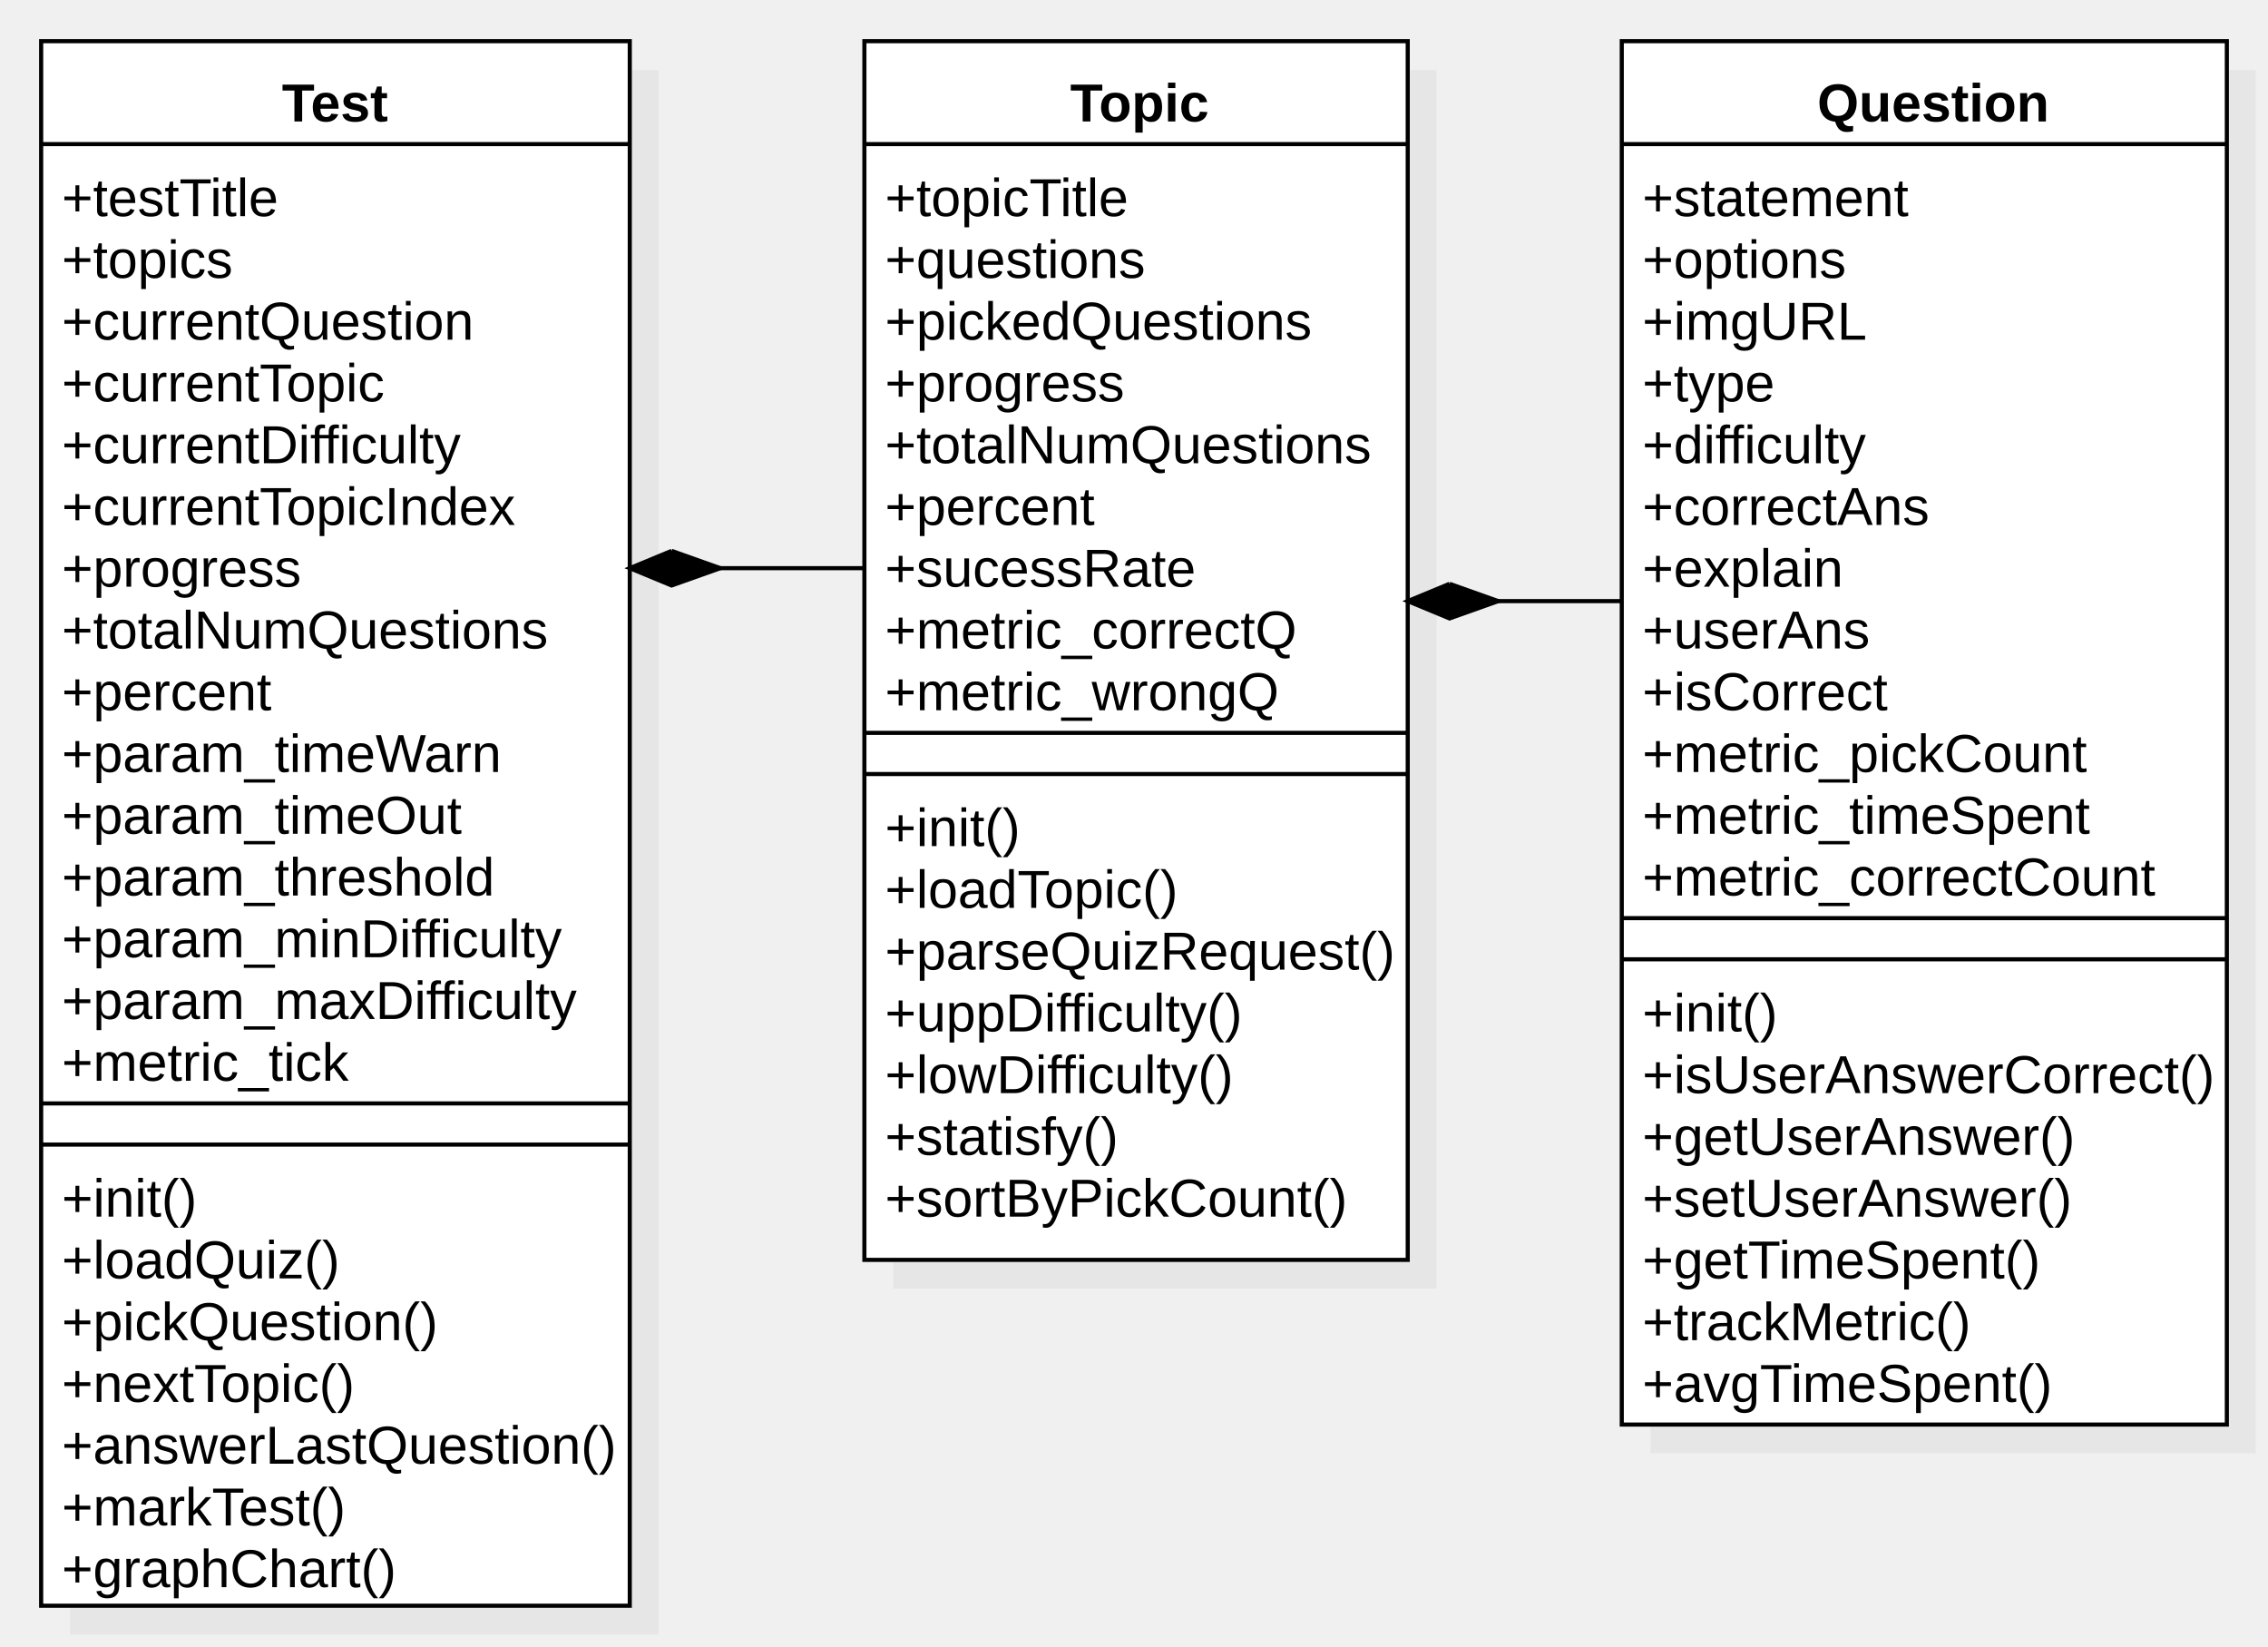
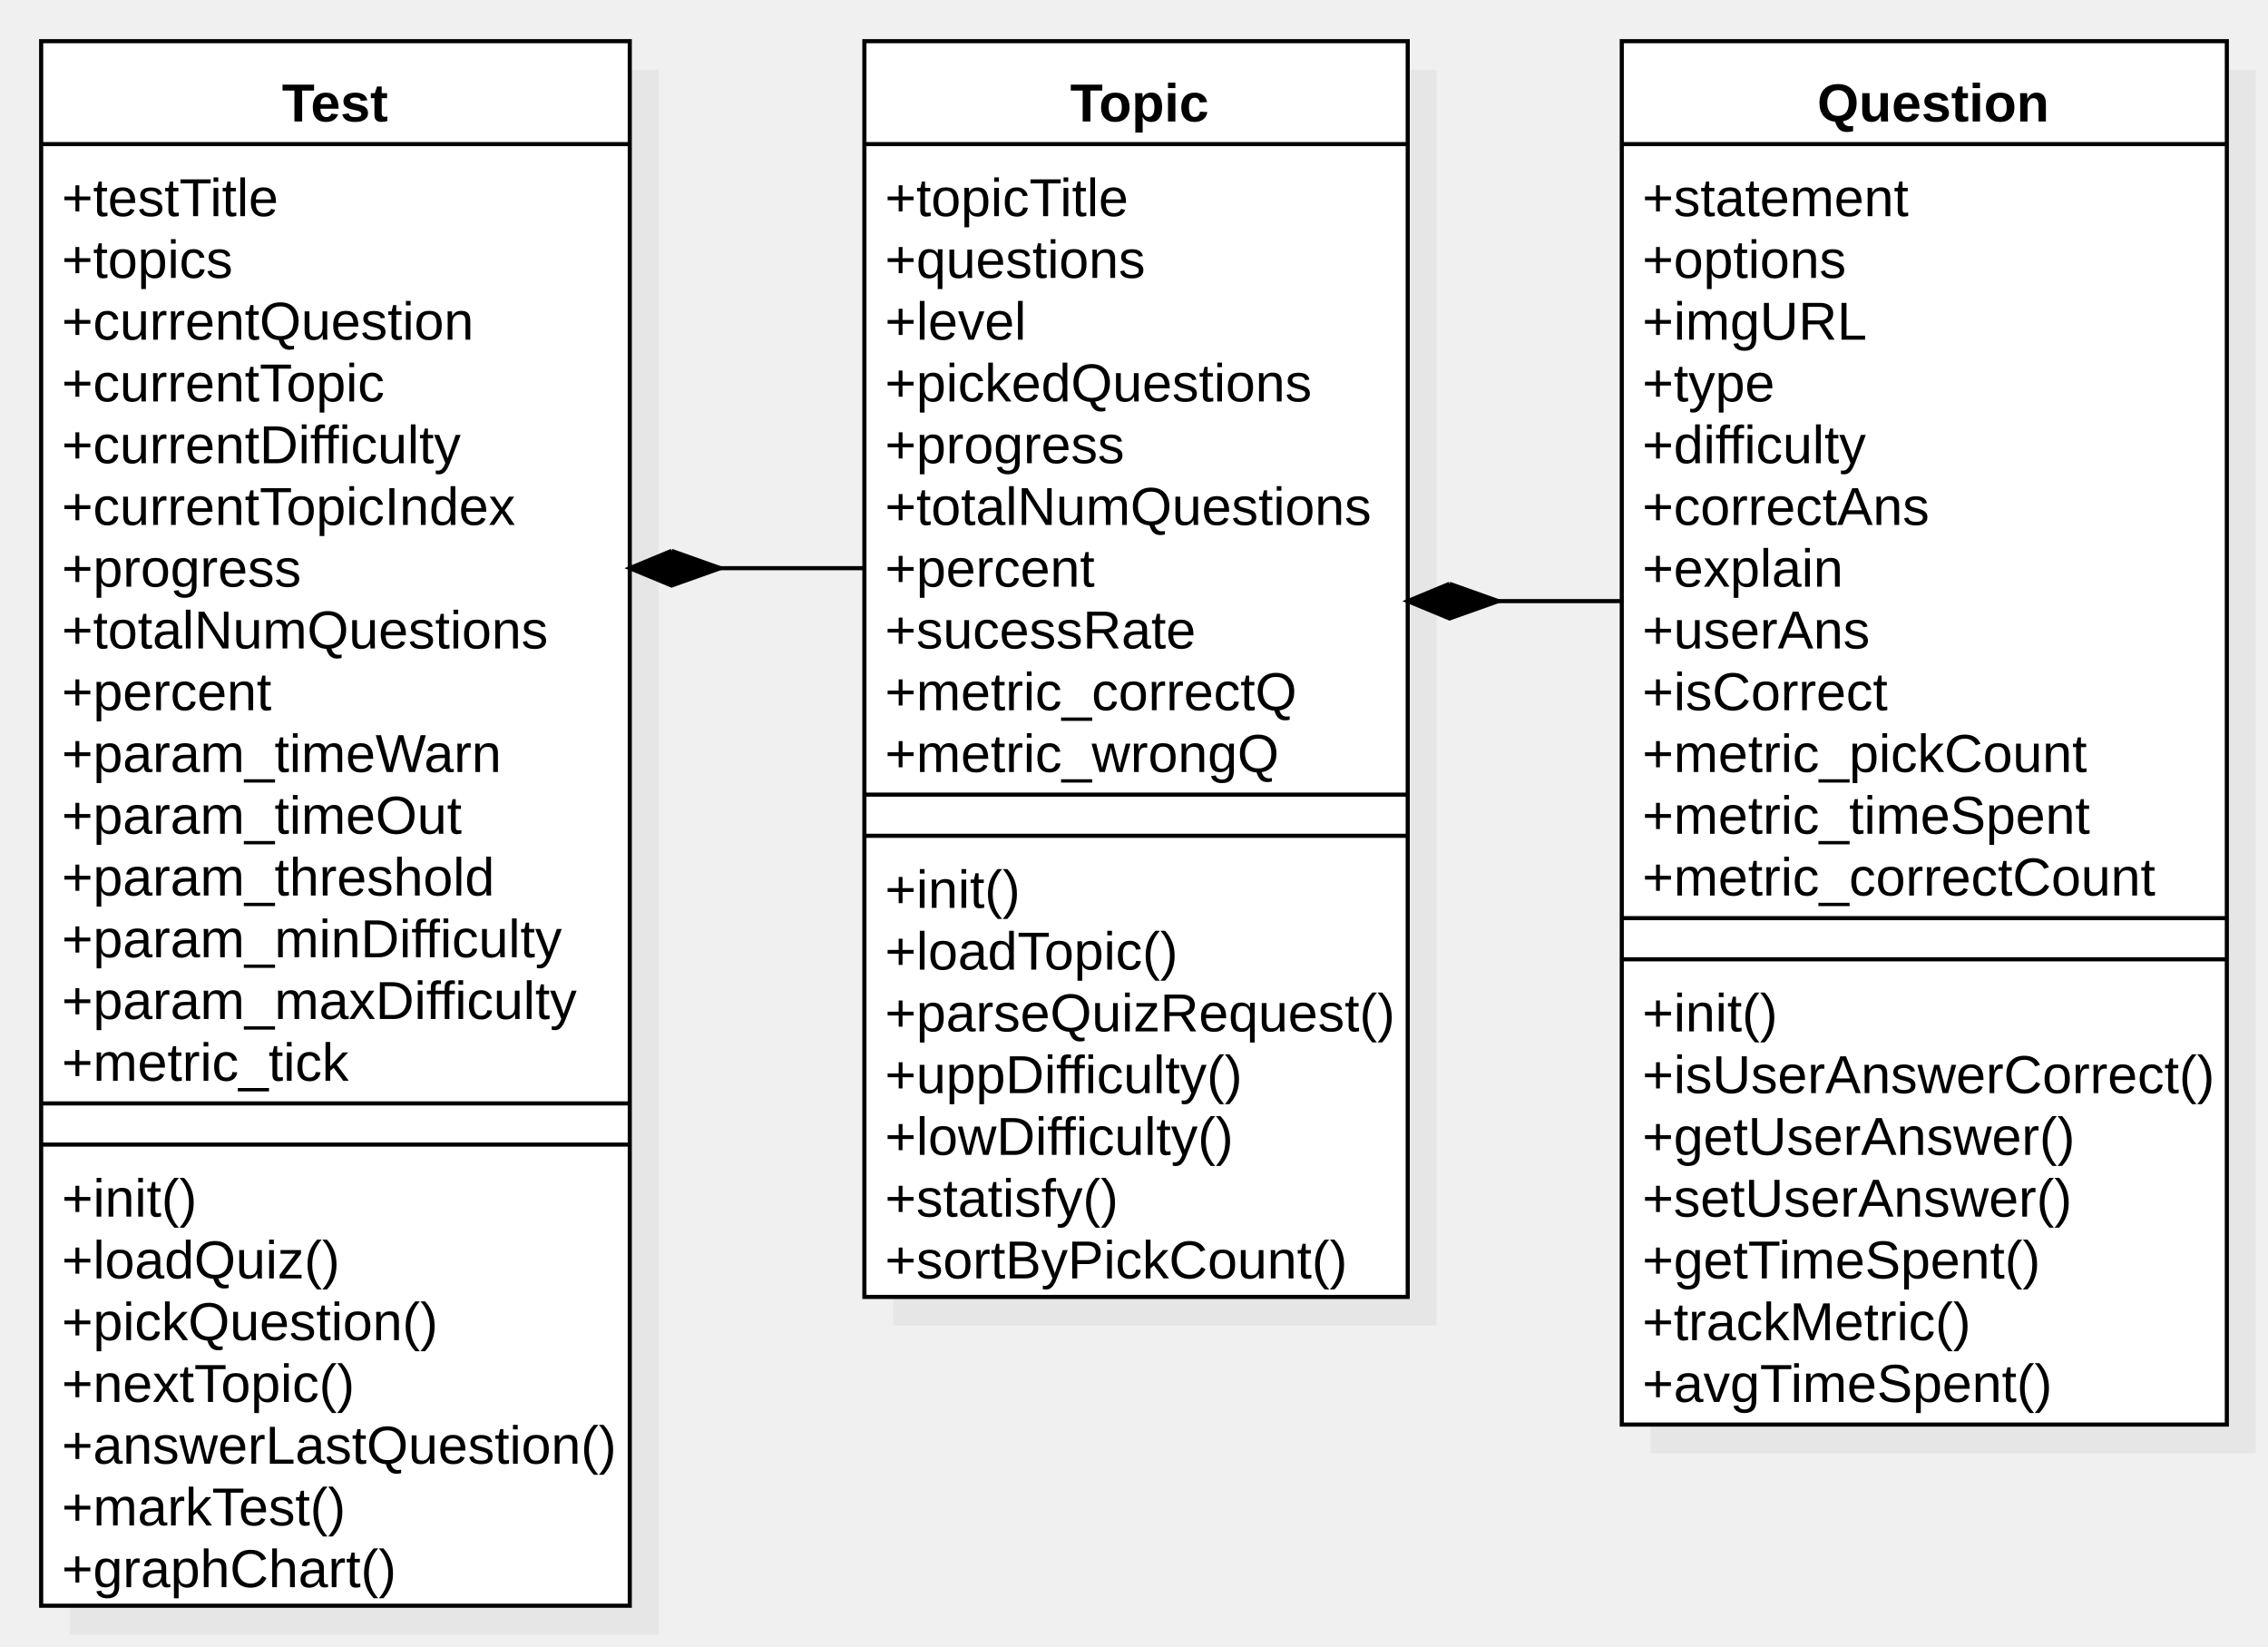
<svg xmlns="http://www.w3.org/2000/svg" version="1.1" width="551" height="400">
  <defs />
  <g>
    <g transform="translate(-150,-38) scale(1,1)">
      <rect fill="#C0C0C0" stroke="none" x="551" y="55" width="147" height="336" opacity="0.2" />
    </g>
    <g transform="translate(-150,-38) scale(1,1)">
      <rect fill="#ffffff" stroke="none" x="544" y="48" width="147" height="336" />
    </g>
    <g transform="translate(-150,-38) scale(1,1)">
      <path fill="none" stroke="#000000" d="M 544 48 L 691 48 L 691 384 L 544 384 L 544 48 Z Z" stroke-miterlimit="10" />
    </g>
    <g transform="translate(-150,-38) scale(1,1)">
      <path fill="none" stroke="#000000" d="M 544 73 L 691 73" stroke-miterlimit="10" />
    </g>
    <g transform="translate(-150,-38) scale(1,1)">
      <path fill="none" stroke="#000000" d="M 544 261 L 691 261" stroke-miterlimit="10" />
    </g>
    <g transform="translate(-150,-38) scale(1,1)">
      <path fill="none" stroke="#000000" d="M 544 271 L 691 271" stroke-miterlimit="10" />
    </g>
    <g transform="translate(-150,-38) scale(1,1)">
      <g>
        <path fill="none" stroke="none" />
        <text fill="#000000" stroke="none" font-family="Arial" font-size="13px" font-style="normal" font-weight="bold" text-decoration="none" x="591.5" y="67.5">Question</text>
      </g>
    </g>
    <g transform="translate(-150,-38) scale(1,1)">
      <g>
        <path fill="none" stroke="none" />
        <text fill="#000000" stroke="none" font-family="Arial" font-size="13px" font-style="normal" font-weight="normal" text-decoration="none" x="549" y="90.5">+statement</text>
      </g>
    </g>
    <g transform="translate(-150,-38) scale(1,1)">
      <g>
        <path fill="none" stroke="none" />
        <text fill="#000000" stroke="none" font-family="Arial" font-size="13px" font-style="normal" font-weight="normal" text-decoration="none" x="549" y="105.5">+options</text>
      </g>
    </g>
    <g transform="translate(-150,-38) scale(1,1)">
      <g>
        <path fill="none" stroke="none" />
        <text fill="#000000" stroke="none" font-family="Arial" font-size="13px" font-style="normal" font-weight="normal" text-decoration="none" x="549" y="120.5">+imgURL</text>
      </g>
    </g>
    <g transform="translate(-150,-38) scale(1,1)">
      <g>
        <path fill="none" stroke="none" />
        <text fill="#000000" stroke="none" font-family="Arial" font-size="13px" font-style="normal" font-weight="normal" text-decoration="none" x="549" y="135.5">+type</text>
      </g>
    </g>
    <g transform="translate(-150,-38) scale(1,1)">
      <g>
        <path fill="none" stroke="none" />
        <text fill="#000000" stroke="none" font-family="Arial" font-size="13px" font-style="normal" font-weight="normal" text-decoration="none" x="549" y="150.5">+difficulty</text>
      </g>
    </g>
    <g transform="translate(-150,-38) scale(1,1)">
      <g>
        <path fill="none" stroke="none" />
        <text fill="#000000" stroke="none" font-family="Arial" font-size="13px" font-style="normal" font-weight="normal" text-decoration="none" x="549" y="165.5">+correctAns</text>
      </g>
    </g>
    <g transform="translate(-150,-38) scale(1,1)">
      <g>
        <path fill="none" stroke="none" />
        <text fill="#000000" stroke="none" font-family="Arial" font-size="13px" font-style="normal" font-weight="normal" text-decoration="none" x="549" y="180.5">+explain</text>
      </g>
    </g>
    <g transform="translate(-150,-38) scale(1,1)">
      <g>
        <path fill="none" stroke="none" />
        <text fill="#000000" stroke="none" font-family="Arial" font-size="13px" font-style="normal" font-weight="normal" text-decoration="none" x="549" y="195.5">+userAns</text>
      </g>
    </g>
    <g transform="translate(-150,-38) scale(1,1)">
      <g>
        <path fill="none" stroke="none" />
        <text fill="#000000" stroke="none" font-family="Arial" font-size="13px" font-style="normal" font-weight="normal" text-decoration="none" x="549" y="210.5">+isCorrect</text>
      </g>
    </g>
    <g transform="translate(-150,-38) scale(1,1)">
      <g>
        <path fill="none" stroke="none" />
        <text fill="#000000" stroke="none" font-family="Arial" font-size="13px" font-style="normal" font-weight="normal" text-decoration="none" x="549" y="225.5">+metric_pickCount</text>
      </g>
    </g>
    <g transform="translate(-150,-38) scale(1,1)">
      <g>
        <path fill="none" stroke="none" />
        <text fill="#000000" stroke="none" font-family="Arial" font-size="13px" font-style="normal" font-weight="normal" text-decoration="none" x="549" y="240.5">+metric_timeSpent</text>
      </g>
    </g>
    <g transform="translate(-150,-38) scale(1,1)">
      <g>
        <path fill="none" stroke="none" />
        <text fill="#000000" stroke="none" font-family="Arial" font-size="13px" font-style="normal" font-weight="normal" text-decoration="none" x="549" y="255.5">+metric_correctCount</text>
      </g>
    </g>
    <g transform="translate(-150,-38) scale(1,1)">
      <g>
        <path fill="none" stroke="none" />
        <text fill="#000000" stroke="none" font-family="Arial" font-size="13px" font-style="normal" font-weight="normal" text-decoration="none" x="549" y="288.5">+init()</text>
      </g>
    </g>
    <g transform="translate(-150,-38) scale(1,1)">
      <g>
        <path fill="none" stroke="none" />
        <text fill="#000000" stroke="none" font-family="Arial" font-size="13px" font-style="normal" font-weight="normal" text-decoration="none" x="549" y="303.5">+isUserAnswerCorrect()</text>
      </g>
    </g>
    <g transform="translate(-150,-38) scale(1,1)">
      <g>
        <path fill="none" stroke="none" />
        <text fill="#000000" stroke="none" font-family="Arial" font-size="13px" font-style="normal" font-weight="normal" text-decoration="none" x="549" y="318.5">+getUserAnswer()</text>
      </g>
    </g>
    <g transform="translate(-150,-38) scale(1,1)">
      <g>
        <path fill="none" stroke="none" />
        <text fill="#000000" stroke="none" font-family="Arial" font-size="13px" font-style="normal" font-weight="normal" text-decoration="none" x="549" y="333.5">+setUserAnswer()</text>
      </g>
    </g>
    <g transform="translate(-150,-38) scale(1,1)">
      <g>
        <path fill="none" stroke="none" />
        <text fill="#000000" stroke="none" font-family="Arial" font-size="13px" font-style="normal" font-weight="normal" text-decoration="none" x="549" y="348.5">+getTimeSpent()</text>
      </g>
    </g>
    <g transform="translate(-150,-38) scale(1,1)">
      <g>
        <path fill="none" stroke="none" />
        <text fill="#000000" stroke="none" font-family="Arial" font-size="13px" font-style="normal" font-weight="normal" text-decoration="none" x="549" y="363.5">+trackMetric()</text>
      </g>
    </g>
    <g transform="translate(-150,-38) scale(1,1)">
      <g>
        <path fill="none" stroke="none" />
        <text fill="#000000" stroke="none" font-family="Arial" font-size="13px" font-style="normal" font-weight="normal" text-decoration="none" x="549" y="378.5">+avgTimeSpent()</text>
      </g>
    </g>
    <g transform="translate(-150,-38) scale(1,1)">
-       <rect fill="#C0C0C0" stroke="none" x="367" y="55" width="132" height="296" opacity="0.2" />
-     </g>
-     <g transform="translate(-150,-38) scale(1,1)">
-       <rect fill="#ffffff" stroke="none" x="360" y="48" width="132" height="296" />
-     </g>
-     <g transform="translate(-150,-38) scale(1,1)">
-       <path fill="none" stroke="#000000" d="M 360 48 L 492 48 L 492 344 L 360 344 L 360 48 Z Z" stroke-miterlimit="10" />
+       <rect fill="#C0C0C0" stroke="none" x="367" y="55" width="132" height="305" opacity="0.2" />
+     </g>
+     <g transform="translate(-150,-38) scale(1,1)">
+       <rect fill="#ffffff" stroke="none" x="360" y="48" width="132" height="305" />
+     </g>
+     <g transform="translate(-150,-38) scale(1,1)">
+       <path fill="none" stroke="#000000" d="M 360 48 L 492 48 L 492 353 L 360 353 L 360 48 Z Z" stroke-miterlimit="10" />
    </g>
    <g transform="translate(-150,-38) scale(1,1)">
      <path fill="none" stroke="#000000" d="M 360 73 L 492 73" stroke-miterlimit="10" />
    </g>
    <g transform="translate(-150,-38) scale(1,1)">
-       <path fill="none" stroke="#000000" d="M 360 216 L 492 216" stroke-miterlimit="10" />
-     </g>
-     <g transform="translate(-150,-38) scale(1,1)">
-       <path fill="none" stroke="#000000" d="M 360 226 L 492 226" stroke-miterlimit="10" />
+       <path fill="none" stroke="#000000" d="M 360 231 L 492 231" stroke-miterlimit="10" />
+     </g>
+     <g transform="translate(-150,-38) scale(1,1)">
+       <path fill="none" stroke="#000000" d="M 360 241 L 492 241" stroke-miterlimit="10" />
    </g>
    <g transform="translate(-150,-38) scale(1,1)">
      <g>
        <path fill="none" stroke="none" />
        <text fill="#000000" stroke="none" font-family="Arial" font-size="13px" font-style="normal" font-weight="bold" text-decoration="none" x="410" y="67.5">Topic</text>
      </g>
    </g>
    <g transform="translate(-150,-38) scale(1,1)">
      <g>
        <path fill="none" stroke="none" />
        <text fill="#000000" stroke="none" font-family="Arial" font-size="13px" font-style="normal" font-weight="normal" text-decoration="none" x="365" y="90.5">+topicTitle</text>
      </g>
    </g>
    <g transform="translate(-150,-38) scale(1,1)">
      <g>
        <path fill="none" stroke="none" />
        <text fill="#000000" stroke="none" font-family="Arial" font-size="13px" font-style="normal" font-weight="normal" text-decoration="none" x="365" y="105.5">+questions</text>
      </g>
    </g>
    <g transform="translate(-150,-38) scale(1,1)">
      <g>
        <path fill="none" stroke="none" />
-         <text fill="#000000" stroke="none" font-family="Arial" font-size="13px" font-style="normal" font-weight="normal" text-decoration="none" x="365" y="120.5">+pickedQuestions</text>
-       </g>
-     </g>
-     <g transform="translate(-150,-38) scale(1,1)">
-       <g>
-         <path fill="none" stroke="none" />
-         <text fill="#000000" stroke="none" font-family="Arial" font-size="13px" font-style="normal" font-weight="normal" text-decoration="none" x="365" y="135.5">+progress</text>
-       </g>
-     </g>
-     <g transform="translate(-150,-38) scale(1,1)">
-       <g>
-         <path fill="none" stroke="none" />
-         <text fill="#000000" stroke="none" font-family="Arial" font-size="13px" font-style="normal" font-weight="normal" text-decoration="none" x="365" y="150.5">+totalNumQuestions</text>
-       </g>
-     </g>
-     <g transform="translate(-150,-38) scale(1,1)">
-       <g>
-         <path fill="none" stroke="none" />
-         <text fill="#000000" stroke="none" font-family="Arial" font-size="13px" font-style="normal" font-weight="normal" text-decoration="none" x="365" y="165.5">+percent</text>
-       </g>
-     </g>
-     <g transform="translate(-150,-38) scale(1,1)">
-       <g>
-         <path fill="none" stroke="none" />
-         <text fill="#000000" stroke="none" font-family="Arial" font-size="13px" font-style="normal" font-weight="normal" text-decoration="none" x="365" y="180.5">+sucessRate</text>
-       </g>
-     </g>
-     <g transform="translate(-150,-38) scale(1,1)">
-       <g>
-         <path fill="none" stroke="none" />
-         <text fill="#000000" stroke="none" font-family="Arial" font-size="13px" font-style="normal" font-weight="normal" text-decoration="none" x="365" y="195.5">+metric_correctQ</text>
-       </g>
-     </g>
-     <g transform="translate(-150,-38) scale(1,1)">
-       <g>
-         <path fill="none" stroke="none" />
-         <text fill="#000000" stroke="none" font-family="Arial" font-size="13px" font-style="normal" font-weight="normal" text-decoration="none" x="365" y="210.5">+metric_wrongQ</text>
-       </g>
-     </g>
-     <g transform="translate(-150,-38) scale(1,1)">
-       <g>
-         <path fill="none" stroke="none" />
-         <text fill="#000000" stroke="none" font-family="Arial" font-size="13px" font-style="normal" font-weight="normal" text-decoration="none" x="365" y="243.5">+init()</text>
-       </g>
-     </g>
-     <g transform="translate(-150,-38) scale(1,1)">
-       <g>
-         <path fill="none" stroke="none" />
-         <text fill="#000000" stroke="none" font-family="Arial" font-size="13px" font-style="normal" font-weight="normal" text-decoration="none" x="365" y="258.5">+loadTopic()</text>
-       </g>
-     </g>
-     <g transform="translate(-150,-38) scale(1,1)">
-       <g>
-         <path fill="none" stroke="none" />
-         <text fill="#000000" stroke="none" font-family="Arial" font-size="13px" font-style="normal" font-weight="normal" text-decoration="none" x="365" y="273.5">+parseQuizRequest()</text>
-       </g>
-     </g>
-     <g transform="translate(-150,-38) scale(1,1)">
-       <g>
-         <path fill="none" stroke="none" />
-         <text fill="#000000" stroke="none" font-family="Arial" font-size="13px" font-style="normal" font-weight="normal" text-decoration="none" x="365" y="288.5">+uppDifficulty()</text>
-       </g>
-     </g>
-     <g transform="translate(-150,-38) scale(1,1)">
-       <g>
-         <path fill="none" stroke="none" />
-         <text fill="#000000" stroke="none" font-family="Arial" font-size="13px" font-style="normal" font-weight="normal" text-decoration="none" x="365" y="303.5">+lowDifficulty()</text>
-       </g>
-     </g>
-     <g transform="translate(-150,-38) scale(1,1)">
-       <g>
-         <path fill="none" stroke="none" />
-         <text fill="#000000" stroke="none" font-family="Arial" font-size="13px" font-style="normal" font-weight="normal" text-decoration="none" x="365" y="318.5">+statisfy()</text>
-       </g>
-     </g>
-     <g transform="translate(-150,-38) scale(1,1)">
-       <g>
-         <path fill="none" stroke="none" />
-         <text fill="#000000" stroke="none" font-family="Arial" font-size="13px" font-style="normal" font-weight="normal" text-decoration="none" x="365" y="333.5">+sortByPickCount()</text>
+         <text fill="#000000" stroke="none" font-family="Arial" font-size="13px" font-style="normal" font-weight="normal" text-decoration="none" x="365" y="120.5">+level</text>
+       </g>
+     </g>
+     <g transform="translate(-150,-38) scale(1,1)">
+       <g>
+         <path fill="none" stroke="none" />
+         <text fill="#000000" stroke="none" font-family="Arial" font-size="13px" font-style="normal" font-weight="normal" text-decoration="none" x="365" y="135.5">+pickedQuestions</text>
+       </g>
+     </g>
+     <g transform="translate(-150,-38) scale(1,1)">
+       <g>
+         <path fill="none" stroke="none" />
+         <text fill="#000000" stroke="none" font-family="Arial" font-size="13px" font-style="normal" font-weight="normal" text-decoration="none" x="365" y="150.5">+progress</text>
+       </g>
+     </g>
+     <g transform="translate(-150,-38) scale(1,1)">
+       <g>
+         <path fill="none" stroke="none" />
+         <text fill="#000000" stroke="none" font-family="Arial" font-size="13px" font-style="normal" font-weight="normal" text-decoration="none" x="365" y="165.5">+totalNumQuestions</text>
+       </g>
+     </g>
+     <g transform="translate(-150,-38) scale(1,1)">
+       <g>
+         <path fill="none" stroke="none" />
+         <text fill="#000000" stroke="none" font-family="Arial" font-size="13px" font-style="normal" font-weight="normal" text-decoration="none" x="365" y="180.5">+percent</text>
+       </g>
+     </g>
+     <g transform="translate(-150,-38) scale(1,1)">
+       <g>
+         <path fill="none" stroke="none" />
+         <text fill="#000000" stroke="none" font-family="Arial" font-size="13px" font-style="normal" font-weight="normal" text-decoration="none" x="365" y="195.5">+sucessRate</text>
+       </g>
+     </g>
+     <g transform="translate(-150,-38) scale(1,1)">
+       <g>
+         <path fill="none" stroke="none" />
+         <text fill="#000000" stroke="none" font-family="Arial" font-size="13px" font-style="normal" font-weight="normal" text-decoration="none" x="365" y="210.5">+metric_correctQ</text>
+       </g>
+     </g>
+     <g transform="translate(-150,-38) scale(1,1)">
+       <g>
+         <path fill="none" stroke="none" />
+         <text fill="#000000" stroke="none" font-family="Arial" font-size="13px" font-style="normal" font-weight="normal" text-decoration="none" x="365" y="225.5">+metric_wrongQ</text>
+       </g>
+     </g>
+     <g transform="translate(-150,-38) scale(1,1)">
+       <g>
+         <path fill="none" stroke="none" />
+         <text fill="#000000" stroke="none" font-family="Arial" font-size="13px" font-style="normal" font-weight="normal" text-decoration="none" x="365" y="258.5">+init()</text>
+       </g>
+     </g>
+     <g transform="translate(-150,-38) scale(1,1)">
+       <g>
+         <path fill="none" stroke="none" />
+         <text fill="#000000" stroke="none" font-family="Arial" font-size="13px" font-style="normal" font-weight="normal" text-decoration="none" x="365" y="273.5">+loadTopic()</text>
+       </g>
+     </g>
+     <g transform="translate(-150,-38) scale(1,1)">
+       <g>
+         <path fill="none" stroke="none" />
+         <text fill="#000000" stroke="none" font-family="Arial" font-size="13px" font-style="normal" font-weight="normal" text-decoration="none" x="365" y="288.5">+parseQuizRequest()</text>
+       </g>
+     </g>
+     <g transform="translate(-150,-38) scale(1,1)">
+       <g>
+         <path fill="none" stroke="none" />
+         <text fill="#000000" stroke="none" font-family="Arial" font-size="13px" font-style="normal" font-weight="normal" text-decoration="none" x="365" y="303.5">+uppDifficulty()</text>
+       </g>
+     </g>
+     <g transform="translate(-150,-38) scale(1,1)">
+       <g>
+         <path fill="none" stroke="none" />
+         <text fill="#000000" stroke="none" font-family="Arial" font-size="13px" font-style="normal" font-weight="normal" text-decoration="none" x="365" y="318.5">+lowDifficulty()</text>
+       </g>
+     </g>
+     <g transform="translate(-150,-38) scale(1,1)">
+       <g>
+         <path fill="none" stroke="none" />
+         <text fill="#000000" stroke="none" font-family="Arial" font-size="13px" font-style="normal" font-weight="normal" text-decoration="none" x="365" y="333.5">+statisfy()</text>
+       </g>
+     </g>
+     <g transform="translate(-150,-38) scale(1,1)">
+       <g>
+         <path fill="none" stroke="none" />
+         <text fill="#000000" stroke="none" font-family="Arial" font-size="13px" font-style="normal" font-weight="normal" text-decoration="none" x="365" y="348.5">+sortByPickCount()</text>
      </g>
    </g>
    <g transform="translate(-150,-38) scale(1,1)">
      <rect fill="#C0C0C0" stroke="none" x="167" y="55" width="143" height="380" opacity="0.2" />
    </g>
    <g transform="translate(-150,-38) scale(1,1)">
      <rect fill="#ffffff" stroke="none" x="160" y="48" width="143" height="380" />
    </g>
    <g transform="translate(-150,-38) scale(1,1)">
      <path fill="none" stroke="#000000" d="M 160 48 L 303 48 L 303 428 L 160 428 L 160 48 Z Z" stroke-miterlimit="10" />
    </g>
    <g transform="translate(-150,-38) scale(1,1)">
      <path fill="none" stroke="#000000" d="M 160 73 L 303 73" stroke-miterlimit="10" />
    </g>
    <g transform="translate(-150,-38) scale(1,1)">
      <path fill="none" stroke="#000000" d="M 160 306 L 303 306" stroke-miterlimit="10" />
    </g>
    <g transform="translate(-150,-38) scale(1,1)">
      <path fill="none" stroke="#000000" d="M 160 316 L 303 316" stroke-miterlimit="10" />
    </g>
    <g transform="translate(-150,-38) scale(1,1)">
      <g>
        <path fill="none" stroke="none" />
        <text fill="#000000" stroke="none" font-family="Arial" font-size="13px" font-style="normal" font-weight="bold" text-decoration="none" x="218.5" y="67.5">Test</text>
      </g>
    </g>
    <g transform="translate(-150,-38) scale(1,1)">
      <g>
        <path fill="none" stroke="none" />
        <text fill="#000000" stroke="none" font-family="Arial" font-size="13px" font-style="normal" font-weight="normal" text-decoration="none" x="165" y="90.5">+testTitle</text>
      </g>
    </g>
    <g transform="translate(-150,-38) scale(1,1)">
      <g>
        <path fill="none" stroke="none" />
        <text fill="#000000" stroke="none" font-family="Arial" font-size="13px" font-style="normal" font-weight="normal" text-decoration="none" x="165" y="105.5">+topics</text>
      </g>
    </g>
    <g transform="translate(-150,-38) scale(1,1)">
      <g>
        <path fill="none" stroke="none" />
        <text fill="#000000" stroke="none" font-family="Arial" font-size="13px" font-style="normal" font-weight="normal" text-decoration="none" x="165" y="120.5">+currentQuestion</text>
      </g>
    </g>
    <g transform="translate(-150,-38) scale(1,1)">
      <g>
        <path fill="none" stroke="none" />
        <text fill="#000000" stroke="none" font-family="Arial" font-size="13px" font-style="normal" font-weight="normal" text-decoration="none" x="165" y="135.5">+currentTopic</text>
      </g>
    </g>
    <g transform="translate(-150,-38) scale(1,1)">
      <g>
        <path fill="none" stroke="none" />
        <text fill="#000000" stroke="none" font-family="Arial" font-size="13px" font-style="normal" font-weight="normal" text-decoration="none" x="165" y="150.5">+currentDifficulty</text>
      </g>
    </g>
    <g transform="translate(-150,-38) scale(1,1)">
      <g>
        <path fill="none" stroke="none" />
        <text fill="#000000" stroke="none" font-family="Arial" font-size="13px" font-style="normal" font-weight="normal" text-decoration="none" x="165" y="165.5">+currentTopicIndex</text>
      </g>
    </g>
    <g transform="translate(-150,-38) scale(1,1)">
      <g>
        <path fill="none" stroke="none" />
        <text fill="#000000" stroke="none" font-family="Arial" font-size="13px" font-style="normal" font-weight="normal" text-decoration="none" x="165" y="180.5">+progress</text>
      </g>
    </g>
    <g transform="translate(-150,-38) scale(1,1)">
      <g>
        <path fill="none" stroke="none" />
        <text fill="#000000" stroke="none" font-family="Arial" font-size="13px" font-style="normal" font-weight="normal" text-decoration="none" x="165" y="195.5">+totalNumQuestions</text>
      </g>
    </g>
    <g transform="translate(-150,-38) scale(1,1)">
      <g>
        <path fill="none" stroke="none" />
        <text fill="#000000" stroke="none" font-family="Arial" font-size="13px" font-style="normal" font-weight="normal" text-decoration="none" x="165" y="210.5">+percent</text>
      </g>
    </g>
    <g transform="translate(-150,-38) scale(1,1)">
      <g>
        <path fill="none" stroke="none" />
        <text fill="#000000" stroke="none" font-family="Arial" font-size="13px" font-style="normal" font-weight="normal" text-decoration="none" x="165" y="225.5">+param_timeWarn</text>
      </g>
    </g>
    <g transform="translate(-150,-38) scale(1,1)">
      <g>
        <path fill="none" stroke="none" />
        <text fill="#000000" stroke="none" font-family="Arial" font-size="13px" font-style="normal" font-weight="normal" text-decoration="none" x="165" y="240.5">+param_timeOut</text>
      </g>
    </g>
    <g transform="translate(-150,-38) scale(1,1)">
      <g>
        <path fill="none" stroke="none" />
        <text fill="#000000" stroke="none" font-family="Arial" font-size="13px" font-style="normal" font-weight="normal" text-decoration="none" x="165" y="255.5">+param_threshold</text>
      </g>
    </g>
    <g transform="translate(-150,-38) scale(1,1)">
      <g>
        <path fill="none" stroke="none" />
        <text fill="#000000" stroke="none" font-family="Arial" font-size="13px" font-style="normal" font-weight="normal" text-decoration="none" x="165" y="270.5">+param_minDifficulty</text>
      </g>
    </g>
    <g transform="translate(-150,-38) scale(1,1)">
      <g>
        <path fill="none" stroke="none" />
        <text fill="#000000" stroke="none" font-family="Arial" font-size="13px" font-style="normal" font-weight="normal" text-decoration="none" x="165" y="285.5">+param_maxDifficulty</text>
      </g>
    </g>
    <g transform="translate(-150,-38) scale(1,1)">
      <g>
        <path fill="none" stroke="none" />
        <text fill="#000000" stroke="none" font-family="Arial" font-size="13px" font-style="normal" font-weight="normal" text-decoration="none" x="165" y="300.5">+metric_tick</text>
      </g>
    </g>
    <g transform="translate(-150,-38) scale(1,1)">
      <g>
        <path fill="none" stroke="none" />
        <text fill="#000000" stroke="none" font-family="Arial" font-size="13px" font-style="normal" font-weight="normal" text-decoration="none" x="165" y="333.5">+init()</text>
      </g>
    </g>
    <g transform="translate(-150,-38) scale(1,1)">
      <g>
        <path fill="none" stroke="none" />
        <text fill="#000000" stroke="none" font-family="Arial" font-size="13px" font-style="normal" font-weight="normal" text-decoration="none" x="165" y="348.5">+loadQuiz()</text>
      </g>
    </g>
    <g transform="translate(-150,-38) scale(1,1)">
      <g>
        <path fill="none" stroke="none" />
        <text fill="#000000" stroke="none" font-family="Arial" font-size="13px" font-style="normal" font-weight="normal" text-decoration="none" x="165" y="363.5">+pickQuestion()</text>
      </g>
    </g>
    <g transform="translate(-150,-38) scale(1,1)">
      <g>
        <path fill="none" stroke="none" />
        <text fill="#000000" stroke="none" font-family="Arial" font-size="13px" font-style="normal" font-weight="normal" text-decoration="none" x="165" y="378.5">+nextTopic()</text>
      </g>
    </g>
    <g transform="translate(-150,-38) scale(1,1)">
      <g>
        <path fill="none" stroke="none" />
        <text fill="#000000" stroke="none" font-family="Arial" font-size="13px" font-style="normal" font-weight="normal" text-decoration="none" x="165" y="393.5">+answerLastQuestion()</text>
      </g>
    </g>
    <g transform="translate(-150,-38) scale(1,1)">
      <g>
        <path fill="none" stroke="none" />
        <text fill="#000000" stroke="none" font-family="Arial" font-size="13px" font-style="normal" font-weight="normal" text-decoration="none" x="165" y="408.5">+markTest()</text>
      </g>
    </g>
    <g transform="translate(-150,-38) scale(1,1)">
      <g>
        <path fill="none" stroke="none" />
        <text fill="#000000" stroke="none" font-family="Arial" font-size="13px" font-style="normal" font-weight="normal" text-decoration="none" x="165" y="423.5">+graphChart()</text>
      </g>
    </g>
    <g transform="translate(-150,-38) scale(1,1)">
      <path fill="none" stroke="#000000" d="M 544 184 L 492 184" stroke-miterlimit="10" />
    </g>
    <g transform="translate(-150,-38) scale(1,1)">
      <path fill="#000000" stroke="none" d="M 502.163 179.79 L 492 184 L 502.163 188.21 L 514 184" />
    </g>
    <g transform="translate(-150,-38) scale(1,1)">
      <path fill="none" stroke="#000000" d="M 502.163 179.79 L 492 184 L 502.163 188.21 L 514 184 L 502.163 179.79" stroke-miterlimit="10" />
    </g>
    <g transform="translate(-150,-38) scale(1,1)">
      <path fill="none" stroke="#000000" d="M 360 176 L 303 176" stroke-miterlimit="10" />
    </g>
    <g transform="translate(-150,-38) scale(1,1)">
      <path fill="#000000" stroke="none" d="M 313.163 171.79 L 303 176 L 313.163 180.21 L 325 176" />
    </g>
    <g transform="translate(-150,-38) scale(1,1)">
      <path fill="none" stroke="#000000" d="M 313.163 171.79 L 303 176 L 313.163 180.21 L 325 176 L 313.163 171.79" stroke-miterlimit="10" />
    </g>
  </g>
</svg>
